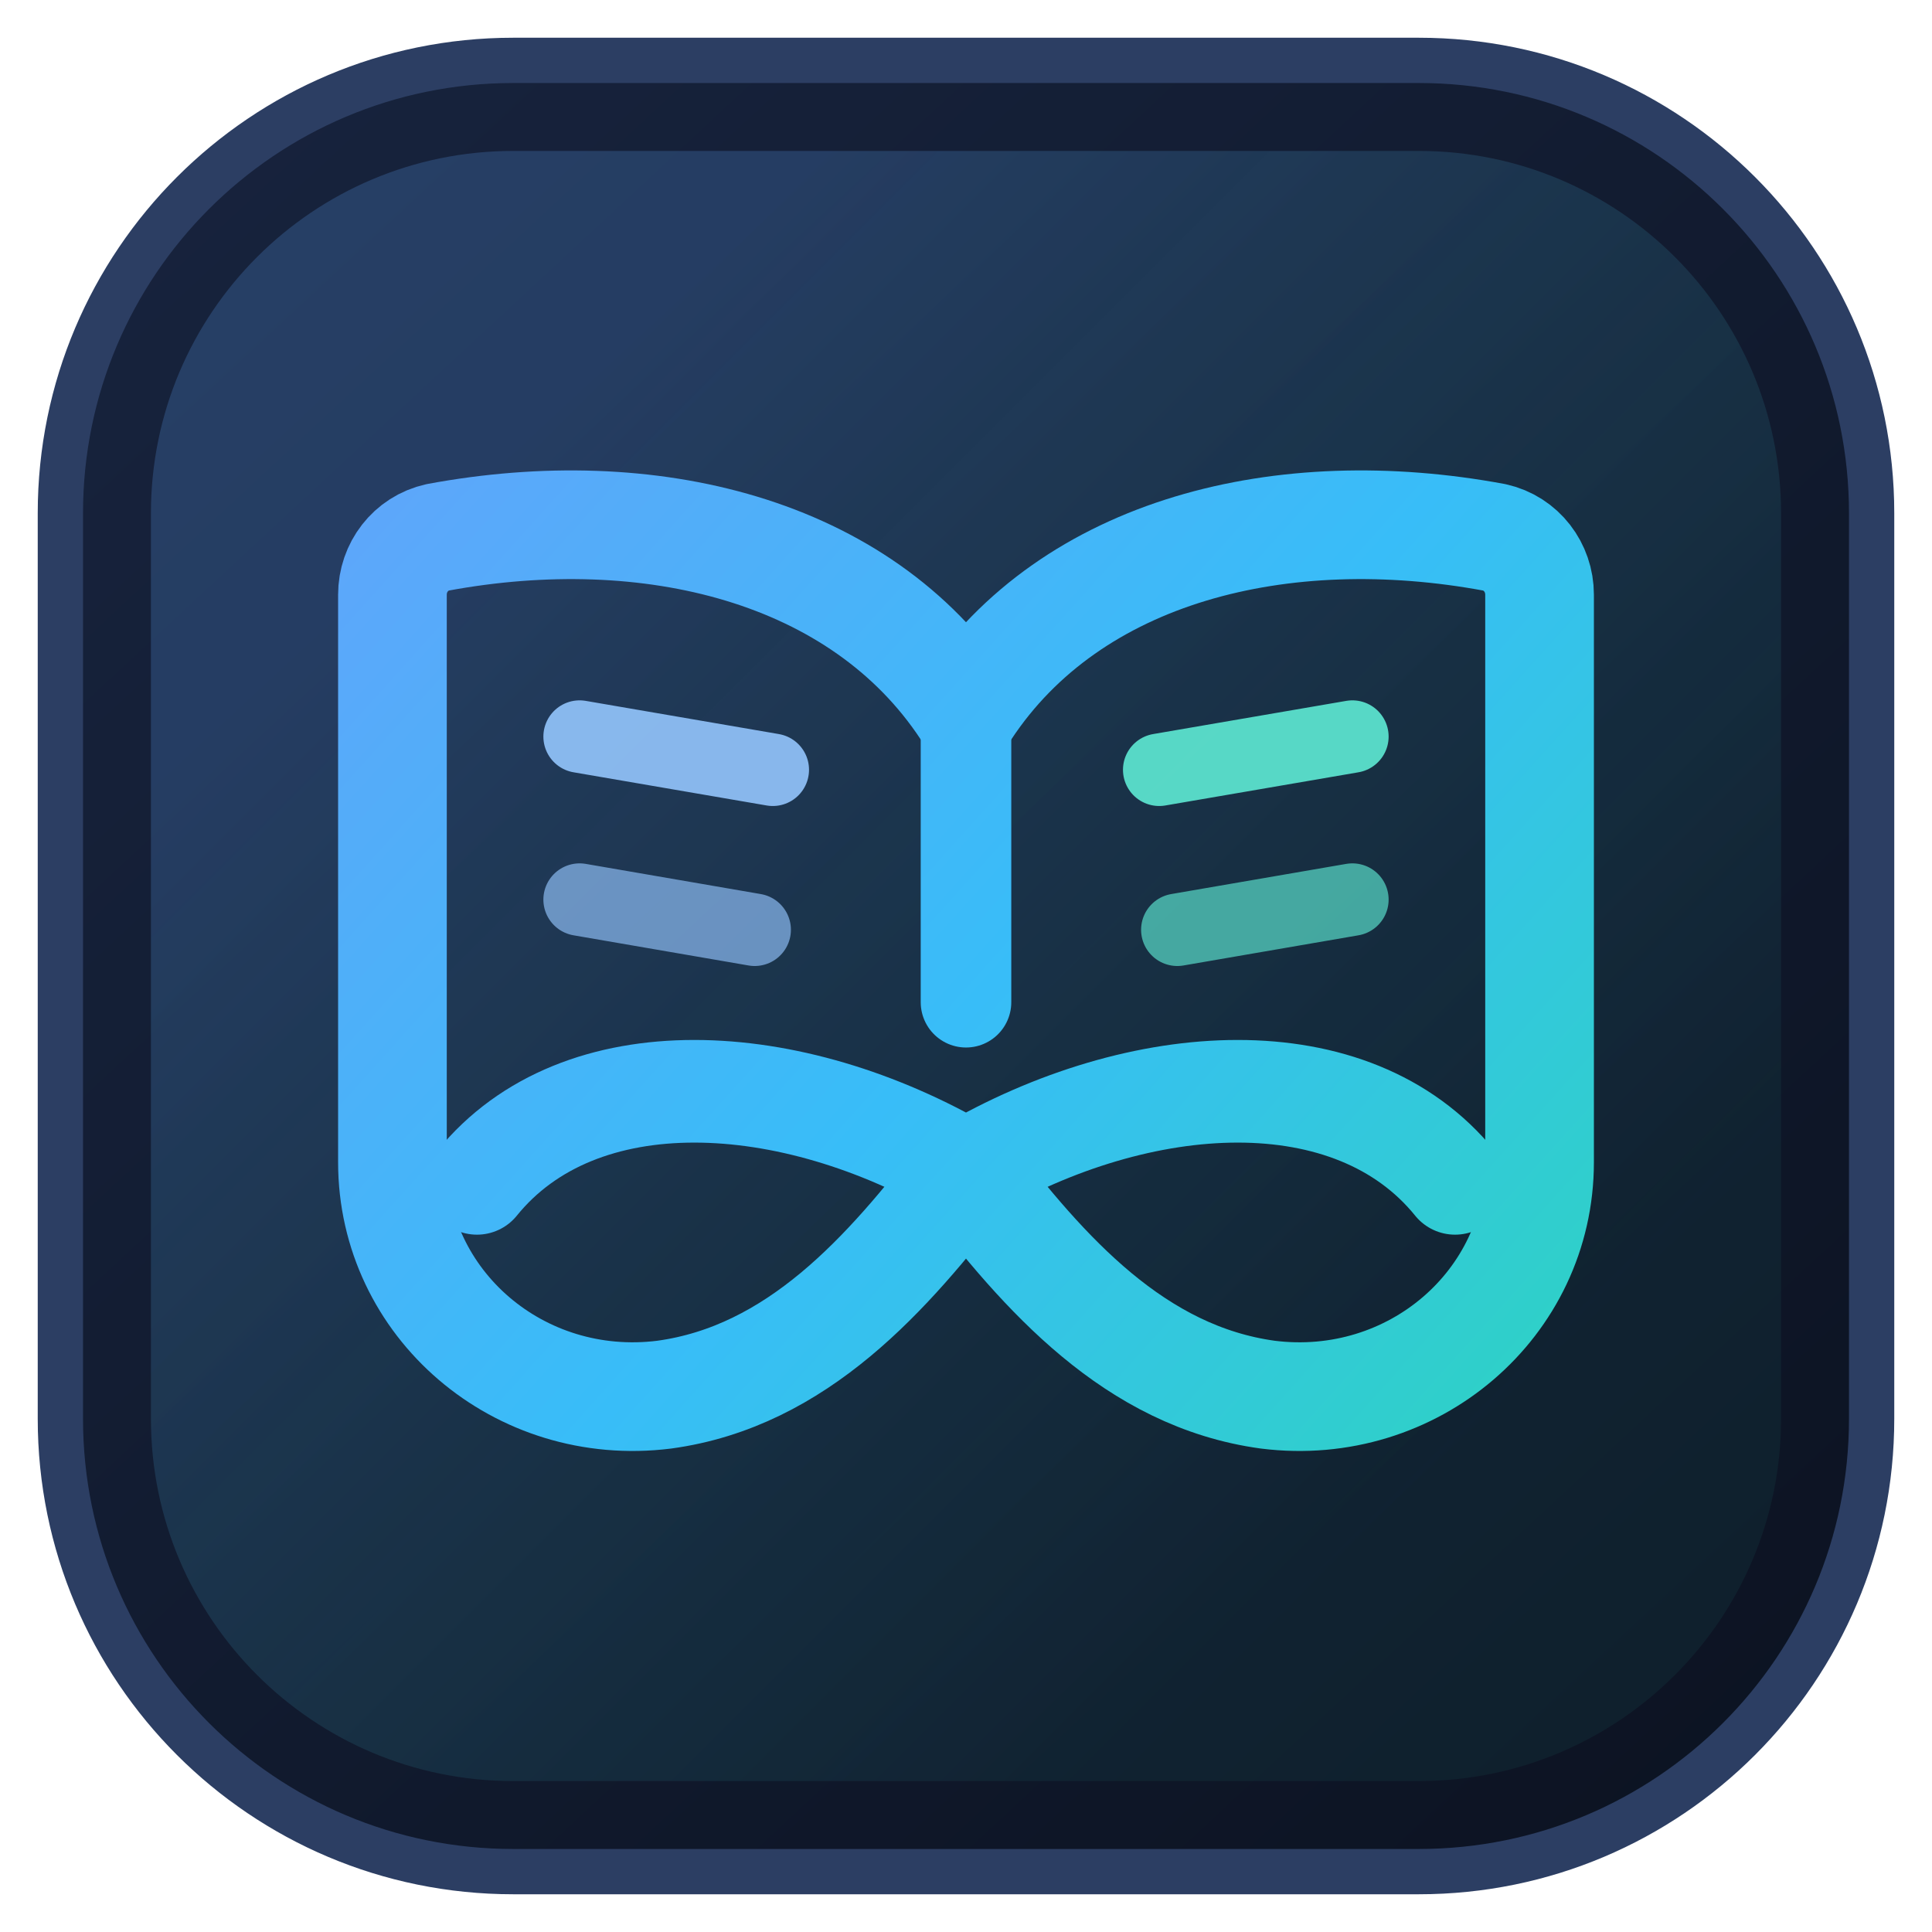
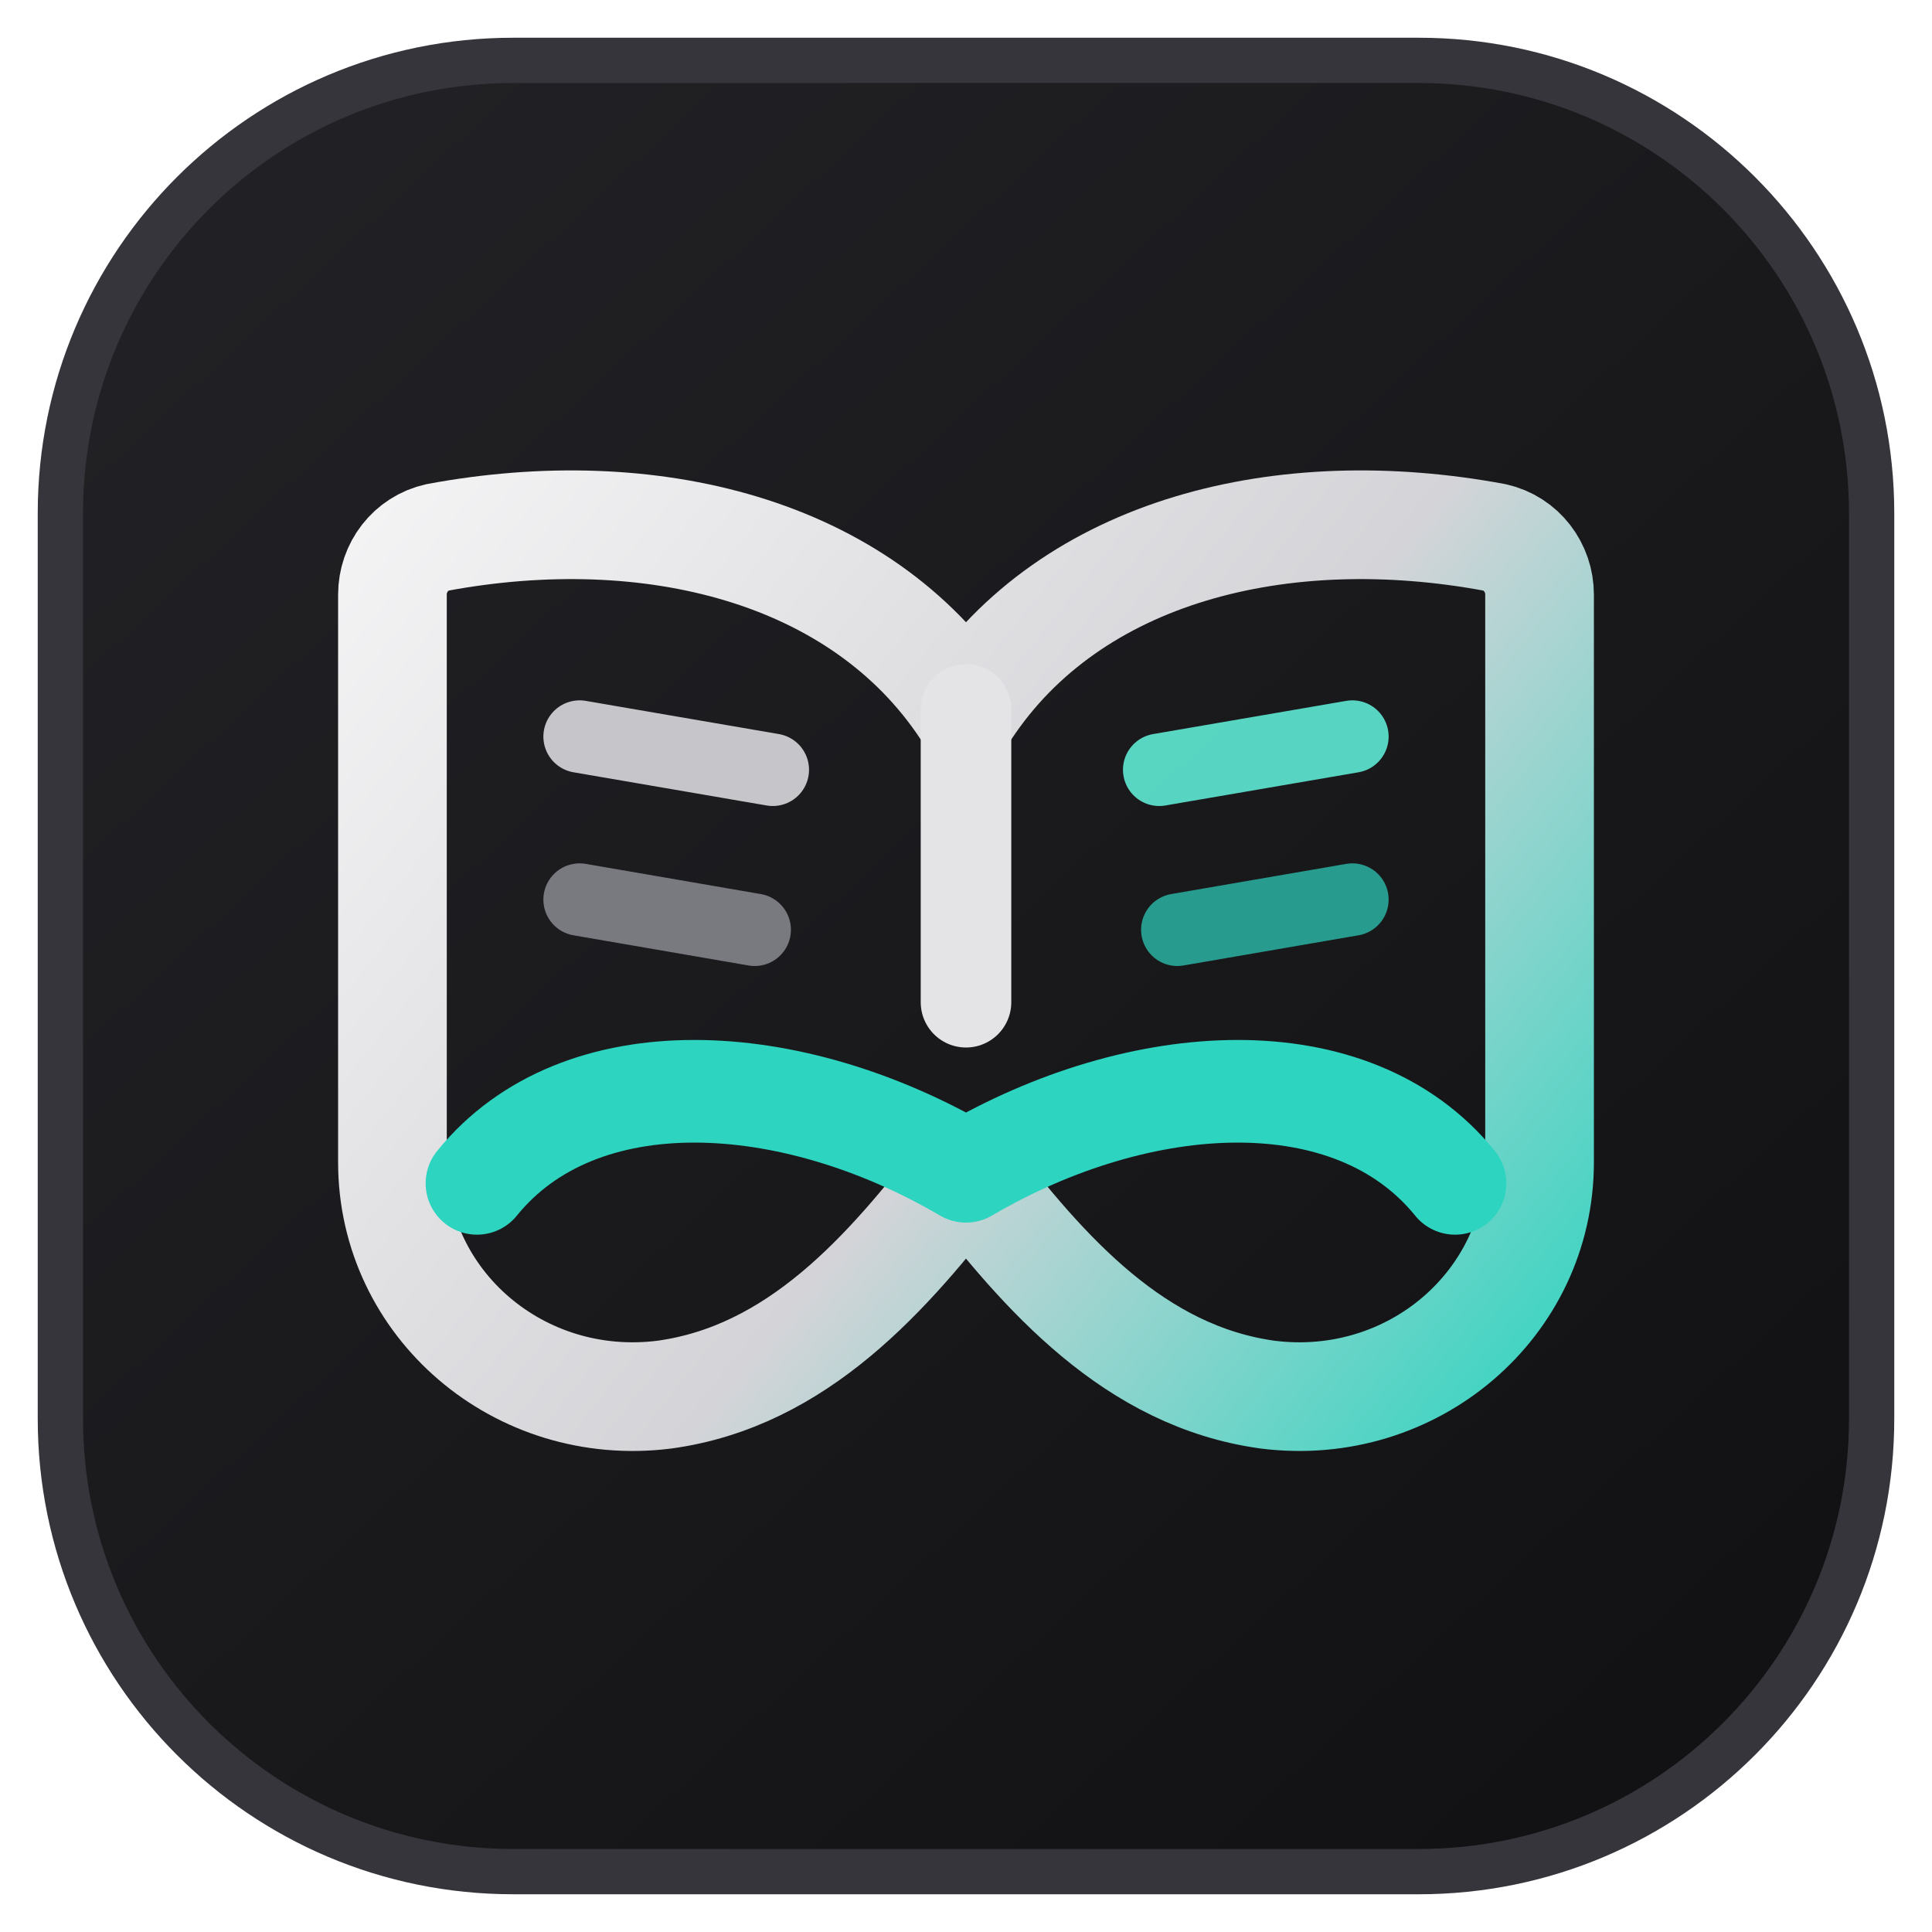
<svg xmlns="http://www.w3.org/2000/svg" viewBox="0 0 64 64" fill="none">
  <defs>
    <linearGradient id="sar-bg" x1="6" y1="4" x2="58" y2="60" gradientUnits="userSpaceOnUse">
-       <stop offset="0%" stop-color="#17233d" />
-       <stop offset="100%" stop-color="#0c1322" />
+       <stop offset="0%" stop-color="#222226" />
+       <stop offset="100%" stop-color="#111113" />
    </linearGradient>
-     <linearGradient id="sar-stroke" x1="12" y1="14" x2="52" y2="50" gradientUnits="userSpaceOnUse">
-       <stop offset="0%" stop-color="#60a5fa" />
-       <stop offset="52%" stop-color="#38bdf8" />
+     <linearGradient id="sar-stroke" x1="12" y1="16" x2="52" y2="48" gradientUnits="userSpaceOnUse">
+       <stop offset="0%" stop-color="#f4f4f5" />
+       <stop offset="55%" stop-color="#d4d4d8" />
      <stop offset="100%" stop-color="#2dd4bf" />
    </linearGradient>
-     <linearGradient id="sar-glow" x1="16" y1="16" x2="48" y2="48" gradientUnits="userSpaceOnUse">
-       <stop offset="0%" stop-color="#60a5fa" stop-opacity="0.22" />
-       <stop offset="100%" stop-color="#2dd4bf" stop-opacity="0.06" />
-     </linearGradient>
  </defs>
-   <rect x="2" y="2" width="60" height="60" rx="15" fill="url(#sar-bg)" stroke="#2c3e63" stroke-width="1.5" />
-   <rect x="5" y="5" width="54" height="54" rx="12" fill="url(#sar-glow)" />
+   <rect x="2" y="2" width="60" height="60" rx="15" fill="url(#sar-bg)" stroke="#35353b" stroke-width="1.5" />
  <path d="M32 23.5        C28.5 18.2, 21.5 16.5, 14.5 17.8        C13.6 18.0, 13 18.8, 13 19.7        L13 38.5        C13 43.2, 17.2 46.8, 22.0 46.2        C26.4 45.6, 29.4 42.2, 32 38.8        C34.6 42.2, 37.6 45.6, 42.0 46.2        C46.8 46.8, 51 43.2, 51 38.5        L51 19.7        C51 18.8, 50.4 18.0, 49.5 17.8        C42.5 16.5, 35.5 18.2, 32 23.5 Z" stroke="url(#sar-stroke)" stroke-width="3.6" stroke-linecap="round" stroke-linejoin="round" />
-   <path d="M32 23.5 L32 33.2" stroke="url(#sar-stroke)" stroke-width="3.0" stroke-linecap="round" />
-   <path d="M15.8 39.2        C19.2 35.0, 26.2 35.4, 32 38.8        C37.8 35.4, 44.8 35.0, 48.2 39.2" stroke="url(#sar-stroke)" stroke-width="3.4" stroke-linecap="round" stroke-linejoin="round" />
-   <path d="M19.2 24.4 L25.6 25.5" stroke="#93c5fd" stroke-width="2.4" stroke-linecap="round" opacity="0.9" />
-   <path d="M19.2 29.8 L25.0 30.8" stroke="#93c5fd" stroke-width="2.4" stroke-linecap="round" opacity="0.65" />
+   <path d="M32 23.5 L32 33.2" stroke="#e4e4e7" stroke-width="3.0" stroke-linecap="round" />
+   <path d="M15.8 39.2        C19.2 35.0, 26.2 35.4, 32 38.8        C37.8 35.4, 44.8 35.0, 48.2 39.2" stroke="#2dd4bf" stroke-width="3.4" stroke-linecap="round" stroke-linejoin="round" />
+   <path d="M19.2 24.4 L25.6 25.5" stroke="#e4e4e7" stroke-width="2.4" stroke-linecap="round" opacity="0.85" />
+   <path d="M19.2 29.8 L25.0 30.8" stroke="#a1a1aa" stroke-width="2.4" stroke-linecap="round" opacity="0.7" />
  <path d="M44.8 24.4 L38.4 25.5" stroke="#5eead4" stroke-width="2.4" stroke-linecap="round" opacity="0.9" />
-   <path d="M44.8 29.8 L39.0 30.8" stroke="#5eead4" stroke-width="2.4" stroke-linecap="round" opacity="0.65" />
+   <path d="M44.8 29.8 L39.0 30.8" stroke="#2dd4bf" stroke-width="2.4" stroke-linecap="round" opacity="0.7" />
</svg>
